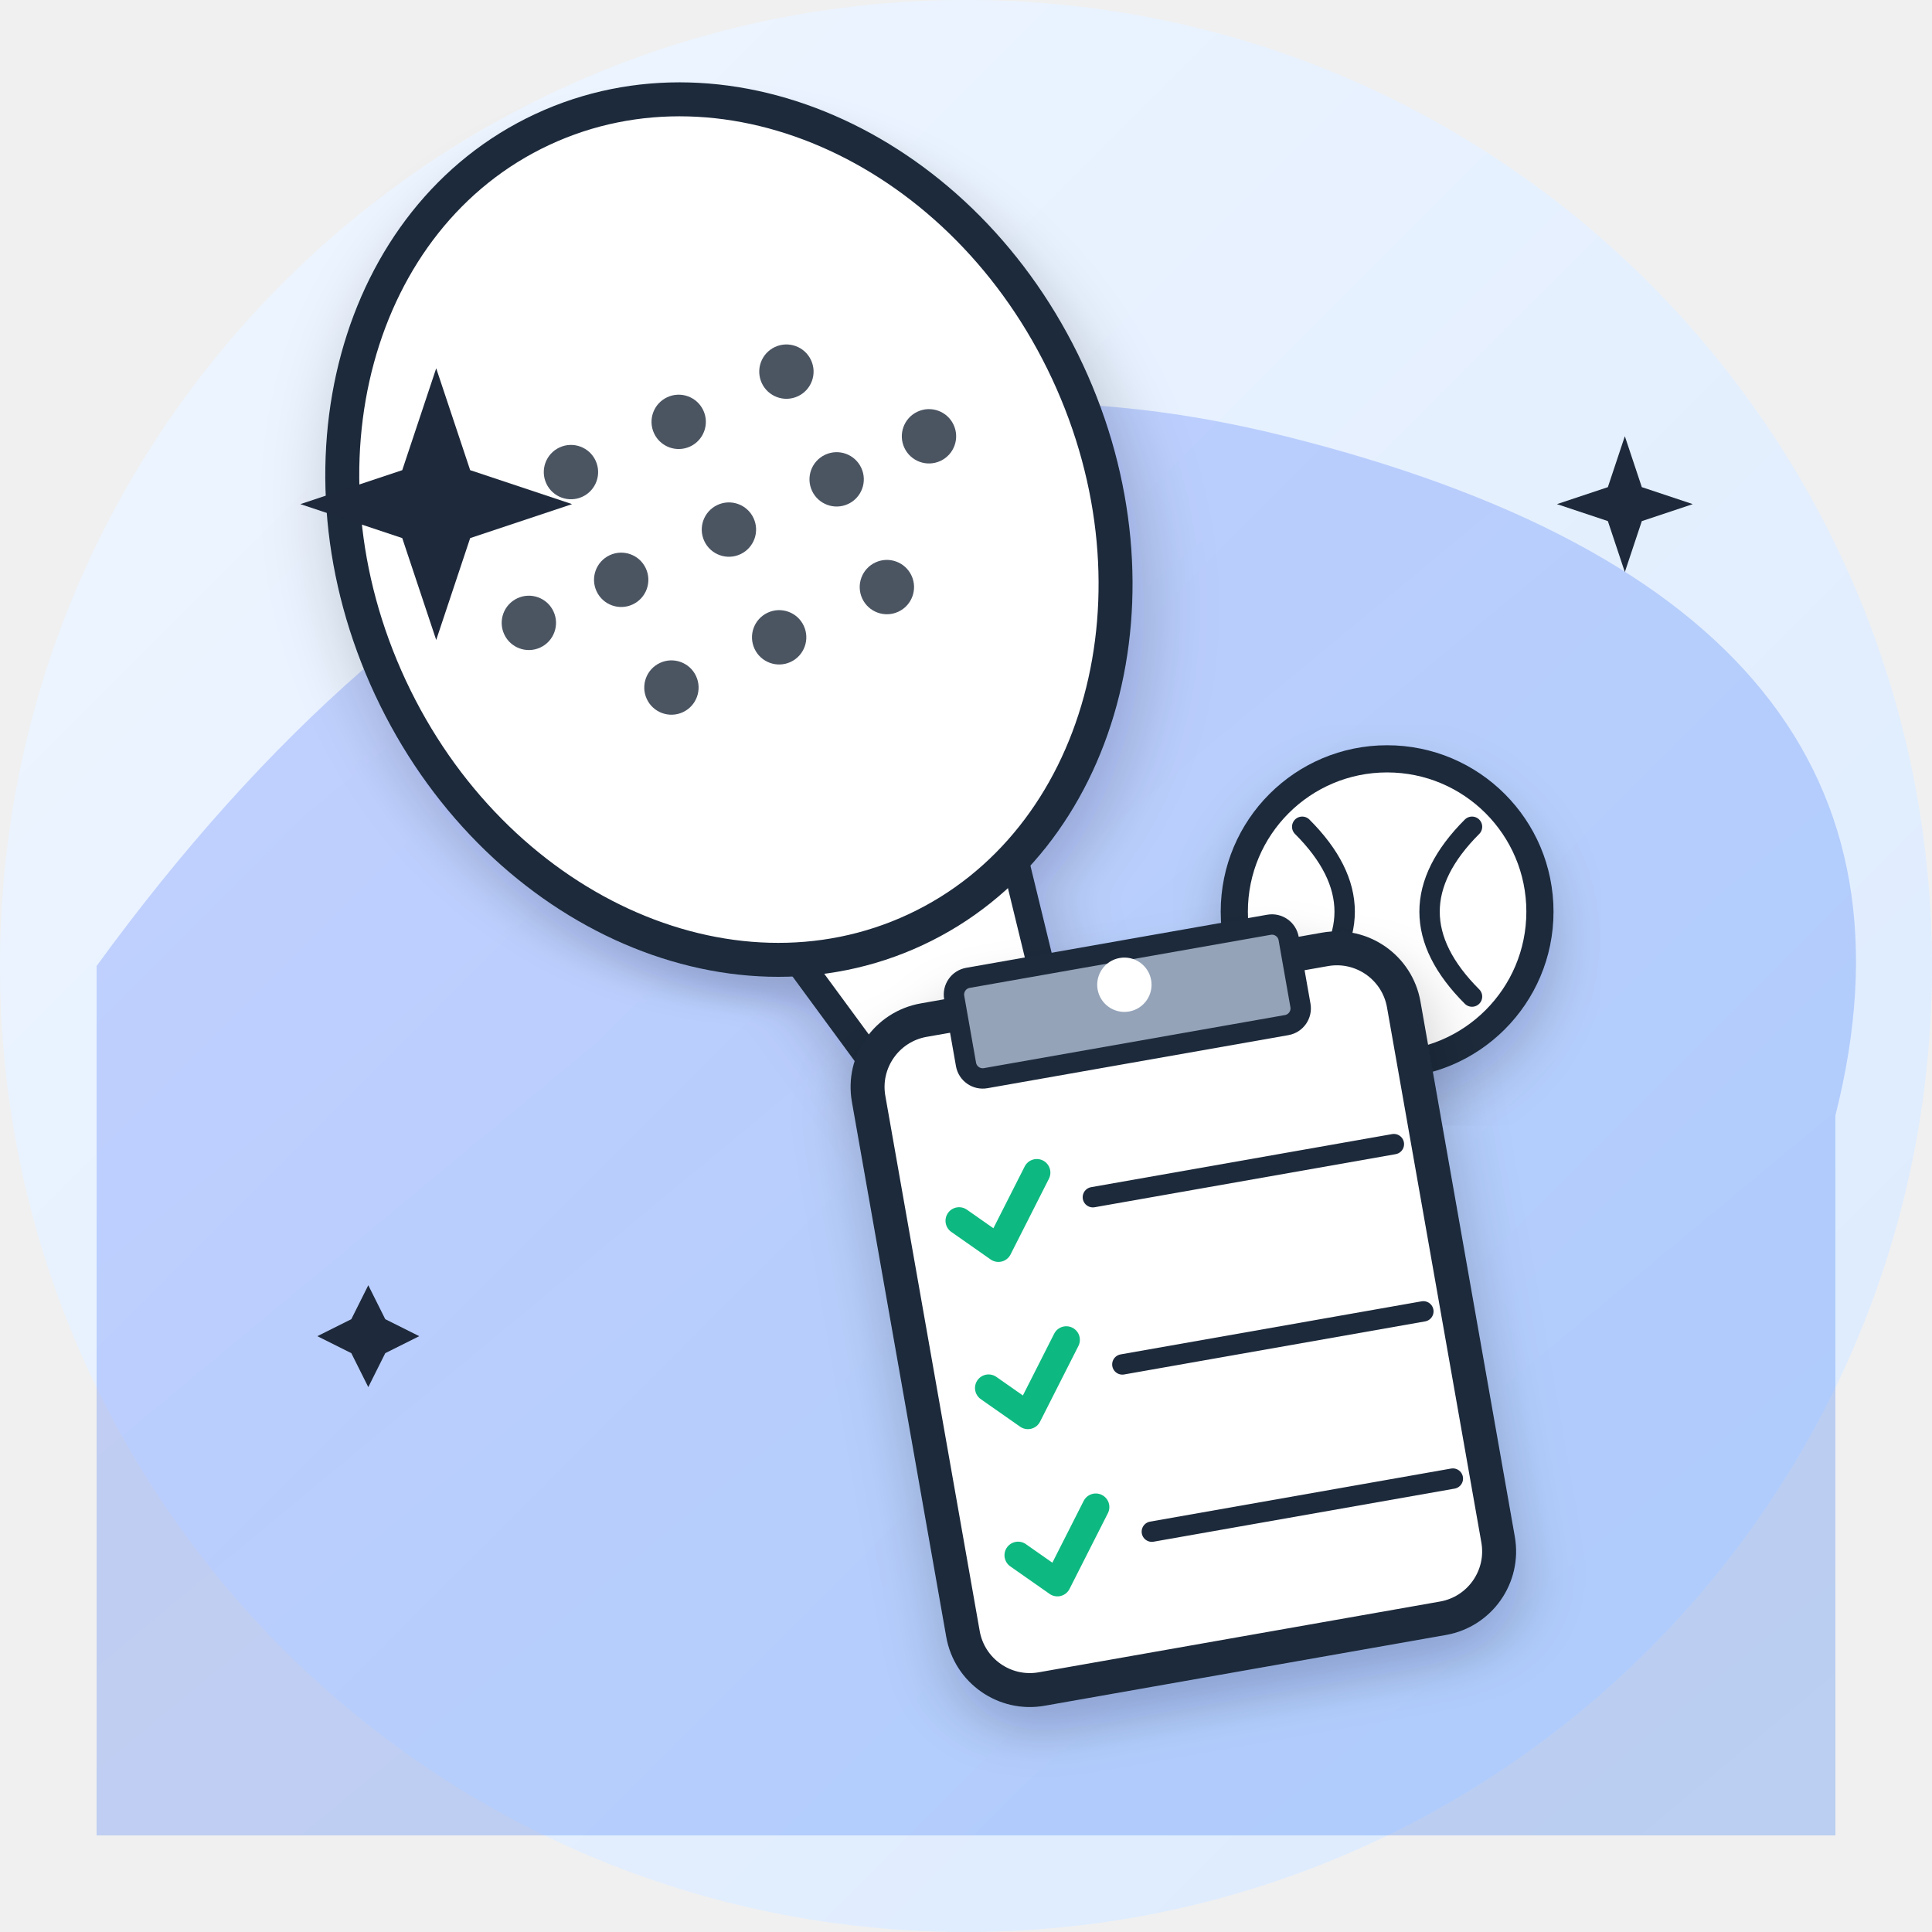
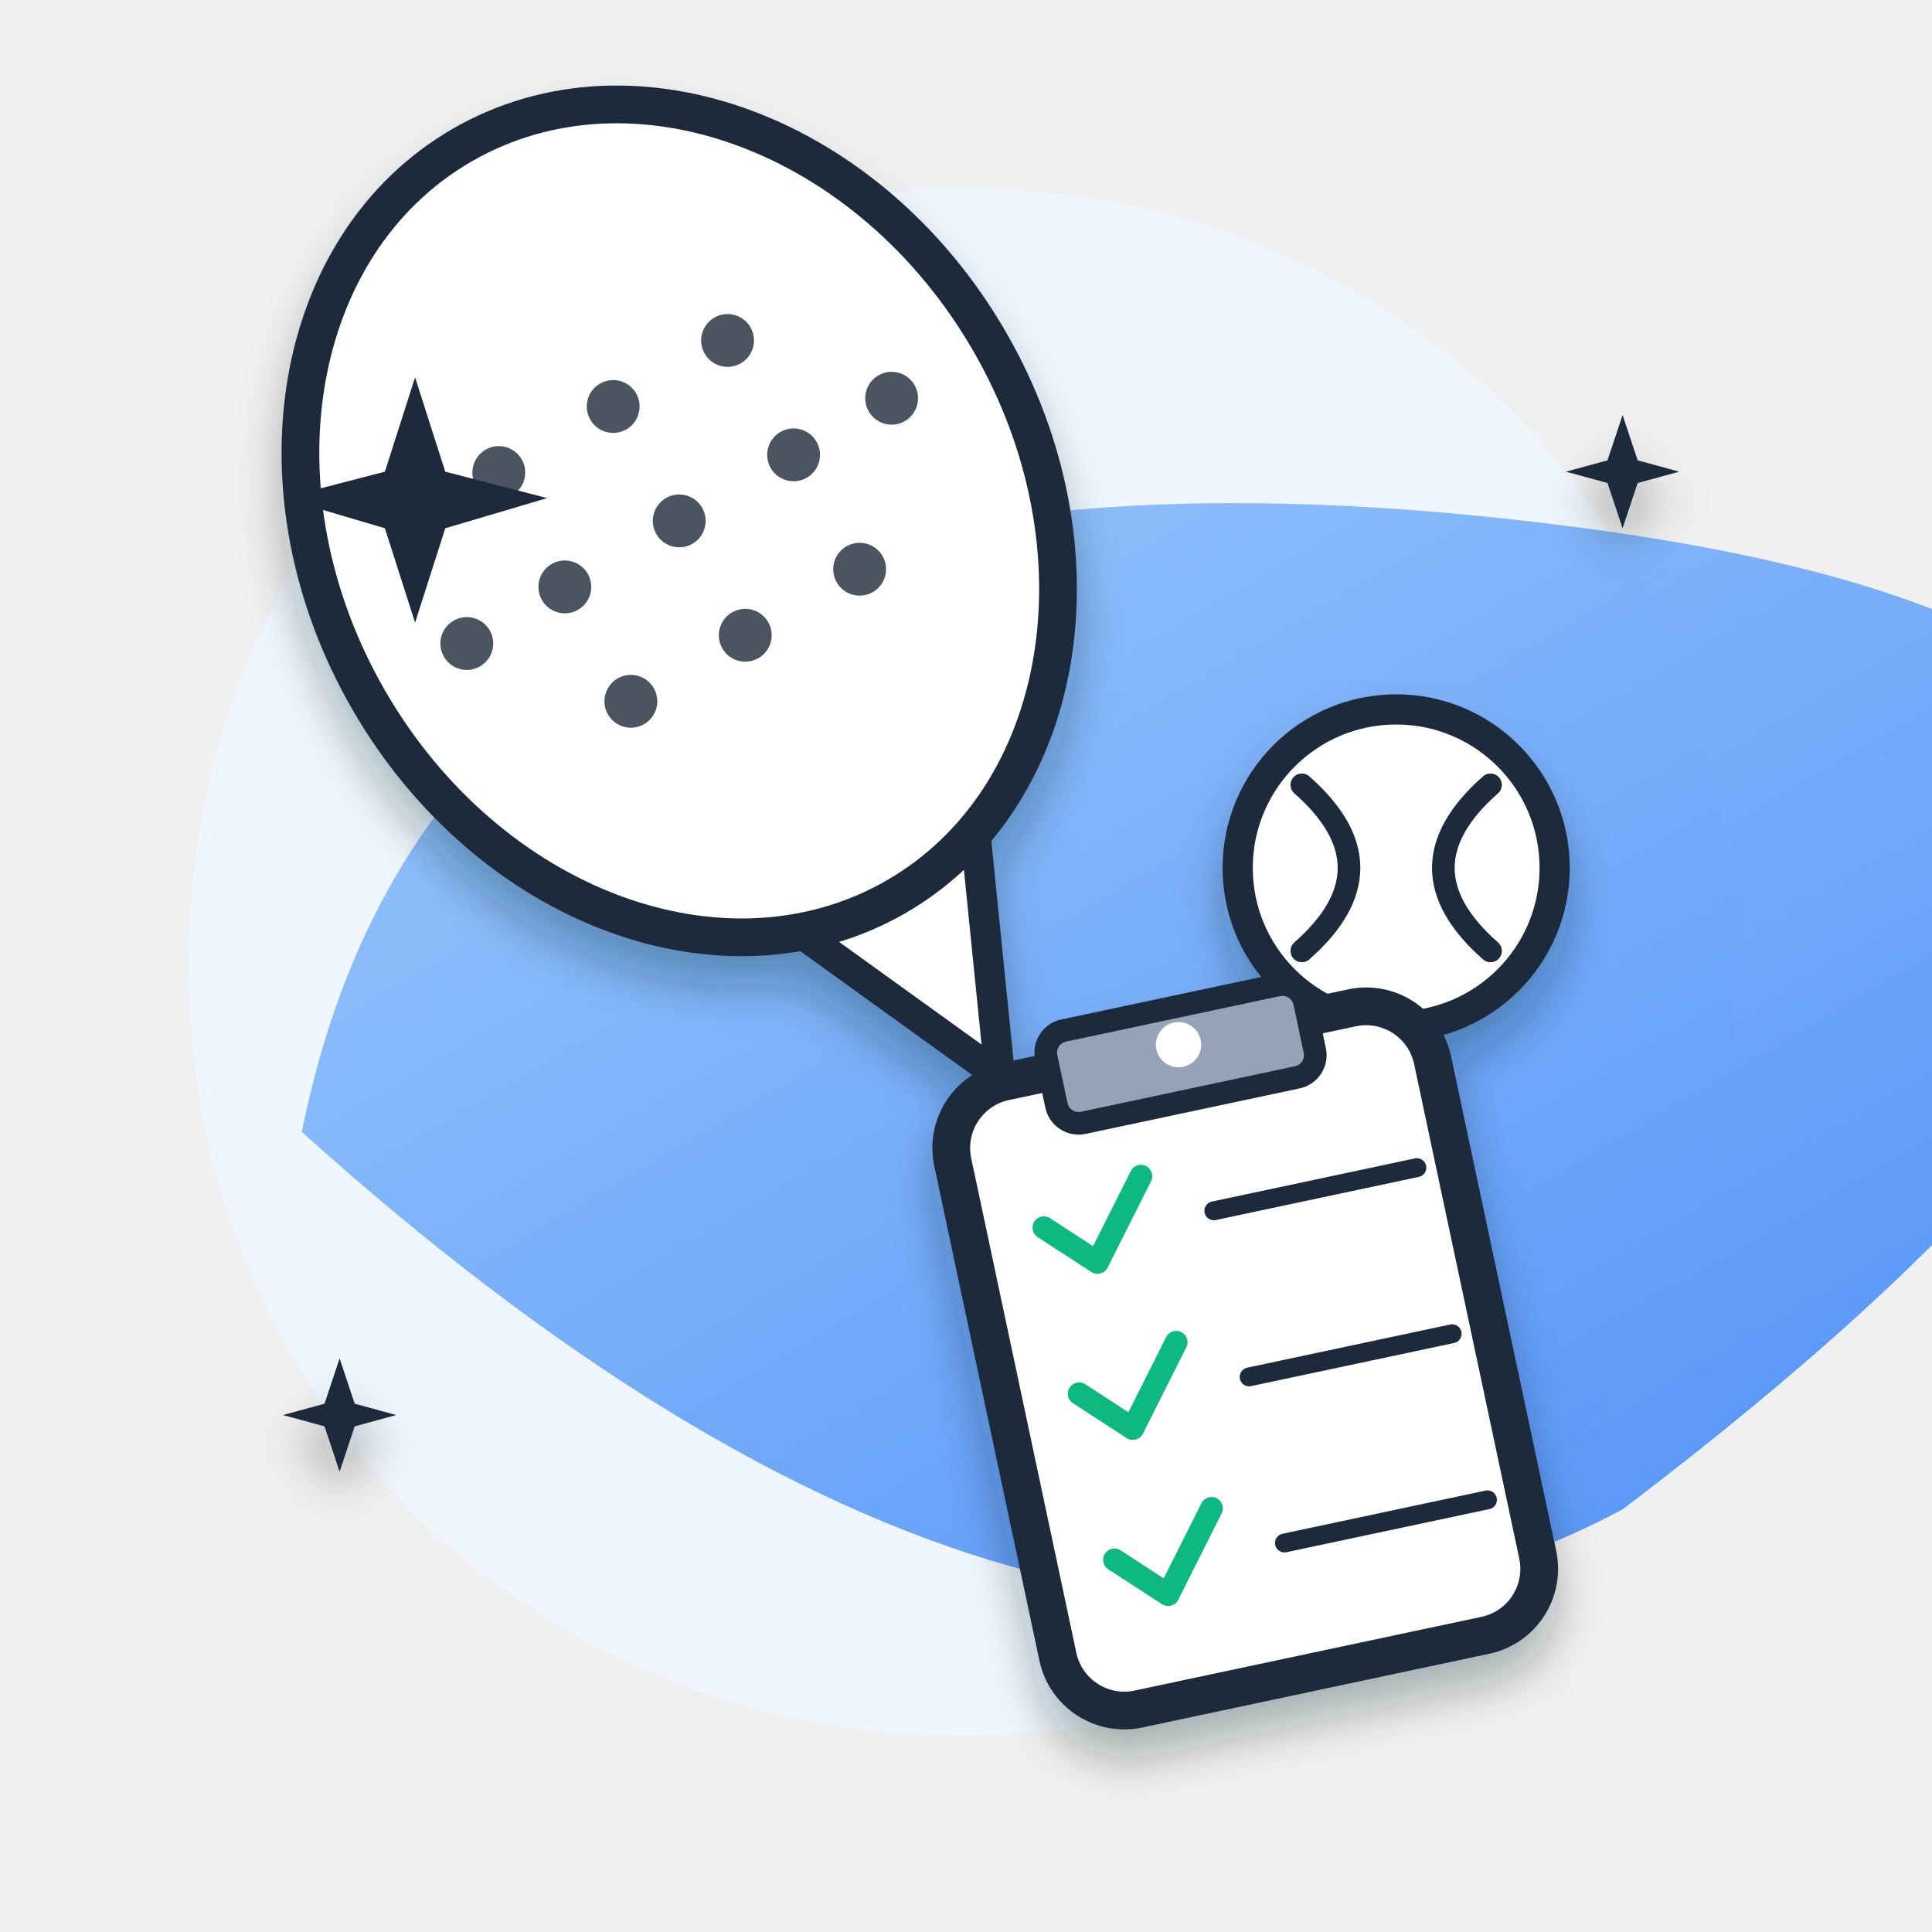
<svg xmlns="http://www.w3.org/2000/svg" viewBox="0 0 512 512">
  <defs>
-     <linearGradient id="bg" x1="0" y1="0" x2="1" y2="1">
-       <stop offset="0" stop-color="#eff6ff" />
-       <stop offset="1" stop-color="#dbeafe" />
+     <linearGradient id="splashGrad" x1="0%" y1="0%" x2="100%" y2="100%">
+       <stop offset="0%" stop-color="#93C5FD" />
+       <stop offset="100%" stop-color="#3B82F6" />
    </linearGradient>
-     <linearGradient id="sw" x1="0" y1="0" x2="1" y2="1">
-       <stop offset="0" stop-color="#607AFB" />
-       <stop offset="1" stop-color="#3b82f6" />
-     </linearGradient>
-     <filter id="sh" x="-20%" y="-20%" width="140%" height="140%">
-       <feDropShadow dx="0" dy="8" stdDeviation="8" flood-color="#0f1323" flood-opacity="0.2" />
+     <filter id="stickerShadow" x="-20%" y="-20%" width="140%" height="140%">
+       <feDropShadow dx="0" dy="8" stdDeviation="6" flood-color="#0f172a" flood-opacity="0.3" />
    </filter>
  </defs>
-   <circle cx="256" cy="256" r="256" fill="url(#bg)" />
-   <g transform="translate(25.6, 25.6) scale(0.9)">
-     <path d="M0 256 Q 150 50 350 100 T 512 300 V 512 H 0 Z" fill="url(#sw)" opacity="0.3" />
-     <g transform="translate(220, 200) rotate(-25)" filter="url(#sh)">
-       <rect x="-25" y="120" width="50" height="140" rx="10" fill="#1e293b" />
-       <path d="M-25 140 H25 M-25 160 H25 M-25 180 H25 M-25 200 H25" stroke="#334155" stroke-width="4" />
-       <path d="M-20 120 L-40 20 L40 20 L20 120 Z" fill="#ffffff" stroke="#1e293b" stroke-width="8" stroke-linejoin="round" />
-       <ellipse cx="0" cy="-80" rx="110" ry="130" fill="#ffffff" stroke="#1e293b" stroke-width="10" />
-       <g fill="#1e293b" opacity="0.8">
-         <circle cx="0" cy="-80" r="8" />
-         <circle cx="35" cy="-80" r="8" />
-         <circle cx="-35" cy="-80" r="8" />
-         <circle cx="0" cy="-45" r="8" />
-         <circle cx="0" cy="-115" r="8" />
-         <circle cx="35" cy="-45" r="8" />
-         <circle cx="-35" cy="-45" r="8" />
-         <circle cx="35" cy="-115" r="8" />
-         <circle cx="-35" cy="-115" r="8" />
-         <circle cx="65" cy="-80" r="8" />
-         <circle cx="-65" cy="-80" r="8" />
+   <path d="M256 50 C 140 50 50 140 50 256 C 50 370 140 460 256 460 C 370 460 460 370 460 256 C 460 140 370 50 256 50 Z" fill="#eff6ff" />
+   <path d="M80 300 Q 120 100 420 140 T 430 400 Q 280 480 80 300 Z" fill="url(#splashGrad)" opacity="0.9" />
+   <g filter="url(#stickerShadow)">
+     <g transform="translate(210, 190) rotate(-30)">
+       <rect x="-22" y="110" width="44" height="110" rx="10" fill="#1E293B" />
+       <path d="M-22 130 H22 M-22 150 H22 M-22 170 H22 M-22 190 H22" stroke="#334155" stroke-width="4" />
+       <path d="M0 110 L-45 10 L45 10 L0 110 Z" fill="#FFF" stroke="#1E293B" stroke-width="8" stroke-linejoin="round" />
+       <ellipse cx="0" cy="-60" rx="95" ry="115" fill="#FFF" stroke="#1E293B" stroke-width="10" />
+       <g fill="#1E293B" opacity="0.8">
+         <circle cx="0" cy="-60" r="7" />
+         <circle cx="35" cy="-60" r="7" />
+         <circle cx="-35" cy="-60" r="7" />
+         <circle cx="0" cy="-25" r="7" />
+         <circle cx="0" cy="-95" r="7" />
+         <circle cx="35" cy="-25" r="7" />
+         <circle cx="-35" cy="-25" r="7" />
+         <circle cx="35" cy="-95" r="7" />
+         <circle cx="-35" cy="-95" r="7" />
+         <circle cx="65" cy="-60" r="7" />
+         <circle cx="-65" cy="-60" r="7" />
      </g>
    </g>
-     <g transform="translate(380, 240)" filter="url(#sh)">
-       <circle r="45" fill="#ffffff" stroke="#1e293b" stroke-width="8" />
-       <path d="M-25 -25 Q 0 0 -25 25 M25 -25 Q 0 0 25 25" fill="none" stroke="#1e293b" stroke-width="6" stroke-linecap="round" />
+     <g transform="translate(370, 230)">
+       <circle r="42" fill="#FFF" stroke="#1E293B" stroke-width="8" />
+       <path d="M-25 -22 Q 0 0 -25 22 M 25 -22 Q 0 0 25 22" fill="none" stroke="#1E293B" stroke-width="6" stroke-linecap="round" />
    </g>
-     <g transform="translate(320, 360) rotate(-10)" filter="url(#sh)">
-       <rect x="-80" y="-100" width="160" height="200" rx="20" fill="#ffffff" stroke="#1e293b" stroke-width="10" />
-       <rect x="-50" y="-110" width="100" height="30" rx="5" fill="#94a3b8" stroke="#1e293b" stroke-width="6" />
-       <circle cx="0" cy="-100" r="8" fill="#ffffff" />
-       <g transform="translate(-50, -40)">
-         <path d="M-10 0 L0 10 L15 -10" fill="none" stroke="#10b981" stroke-width="8" stroke-linecap="round" stroke-linejoin="round" />
-         <line x1="30" y1="0" x2="120" y2="0" stroke="#1e293b" stroke-width="6" stroke-linecap="round" />
-         <path d="M-10 50 L0 60 L15 40" fill="none" stroke="#10b981" stroke-width="8" stroke-linecap="round" stroke-linejoin="round" />
-         <line x1="30" y1="50" x2="120" y2="50" stroke="#1e293b" stroke-width="6" stroke-linecap="round" />
-         <path d="M-10 100 L0 110 L15 90" fill="none" stroke="#10b981" stroke-width="8" stroke-linecap="round" stroke-linejoin="round" />
-         <line x1="30" y1="100" x2="120" y2="100" stroke="#1e293b" stroke-width="6" stroke-linecap="round" />
+     <g transform="translate(330, 360) rotate(-12)">
+       <rect x="-65" y="-85" width="130" height="170" rx="18" fill="#FFF" stroke="#1E293B" stroke-width="10" />
+       <rect x="-35" y="-95" width="70" height="25" rx="6" fill="#94A3B8" stroke="#1E293B" stroke-width="6" />
+       <circle cx="0" cy="-85" r="6" fill="#FFF" />
+       <g transform="translate(-45, -45)">
+         <path d="M0 0 L12 12 L28 -8" fill="none" stroke="#10B981" stroke-width="6" stroke-linecap="round" stroke-linejoin="round" />
+         <line x1="45" y1="5" x2="100" y2="5" stroke="#1E293B" stroke-width="5" stroke-linecap="round" />
+         <path d="M0 45 L12 57 L28 37" fill="none" stroke="#10B981" stroke-width="6" stroke-linecap="round" stroke-linejoin="round" />
+         <line x1="45" y1="50" x2="100" y2="50" stroke="#1E293B" stroke-width="5" stroke-linecap="round" />
+         <path d="M0 90 L12 102 L28 82" fill="none" stroke="#10B981" stroke-width="6" stroke-linecap="round" stroke-linejoin="round" />
+         <line x1="45" y1="95" x2="100" y2="95" stroke="#1E293B" stroke-width="5" stroke-linecap="round" />
      </g>
    </g>
-     <g fill="#1e293b">
-       <path d="M100 80 L110 110 L140 120 L110 130 L100 160 L90 130 L60 120 L90 110 Z" />
-       <path d="M450 100 L455 115 L470 120 L455 125 L450 140 L445 125 L430 120 L445 115 Z" />
-       <path d="M80 350 L85 360 L95 365 L85 370 L80 380 L75 370 L65 365 L75 360 Z" />
+     <g fill="#1E293B">
+       <path d="M110 100 L118 125 L145 132 L118 140 L110 165 L102 140 L75 132 L102 125 Z" />
+       <path d="M430 110 L434 122 L445 125 L434 128 L430 140 L426 128 L415 125 L426 122 Z" />
+       <path d="M90 360 L94 372 L105 375 L94 378 L90 390 L86 378 L75 375 L86 372 Z" />
    </g>
  </g>
</svg>
